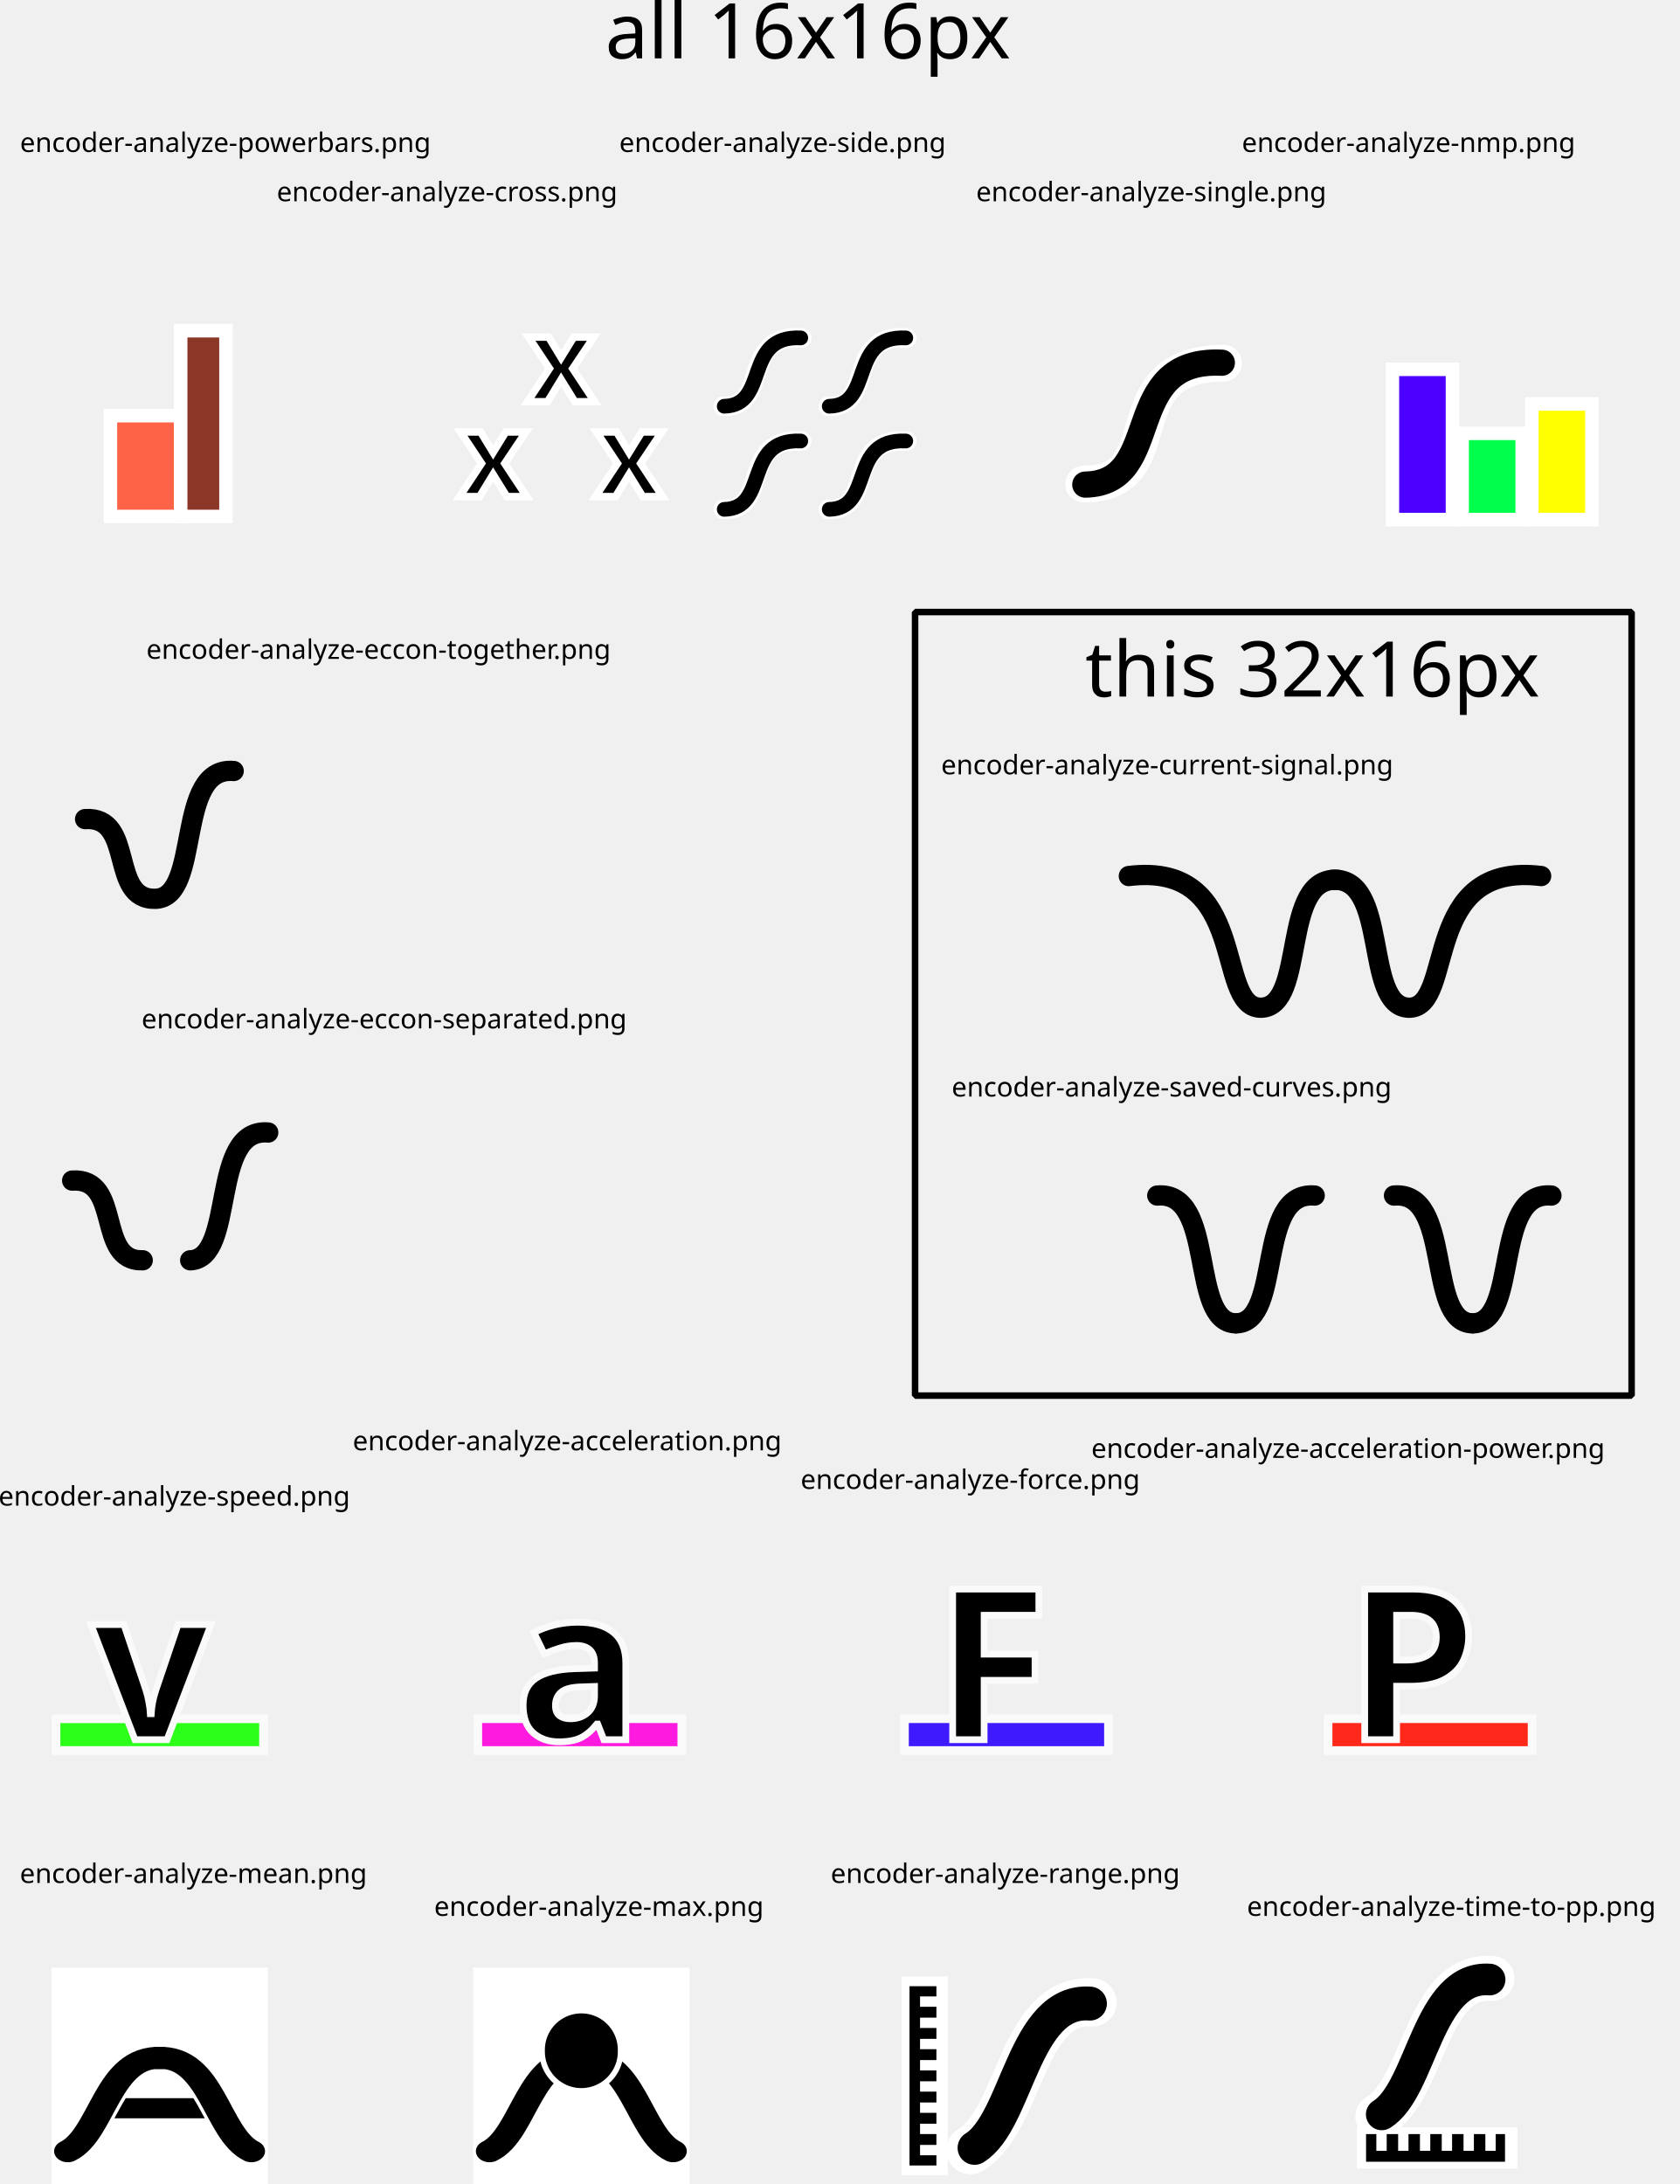
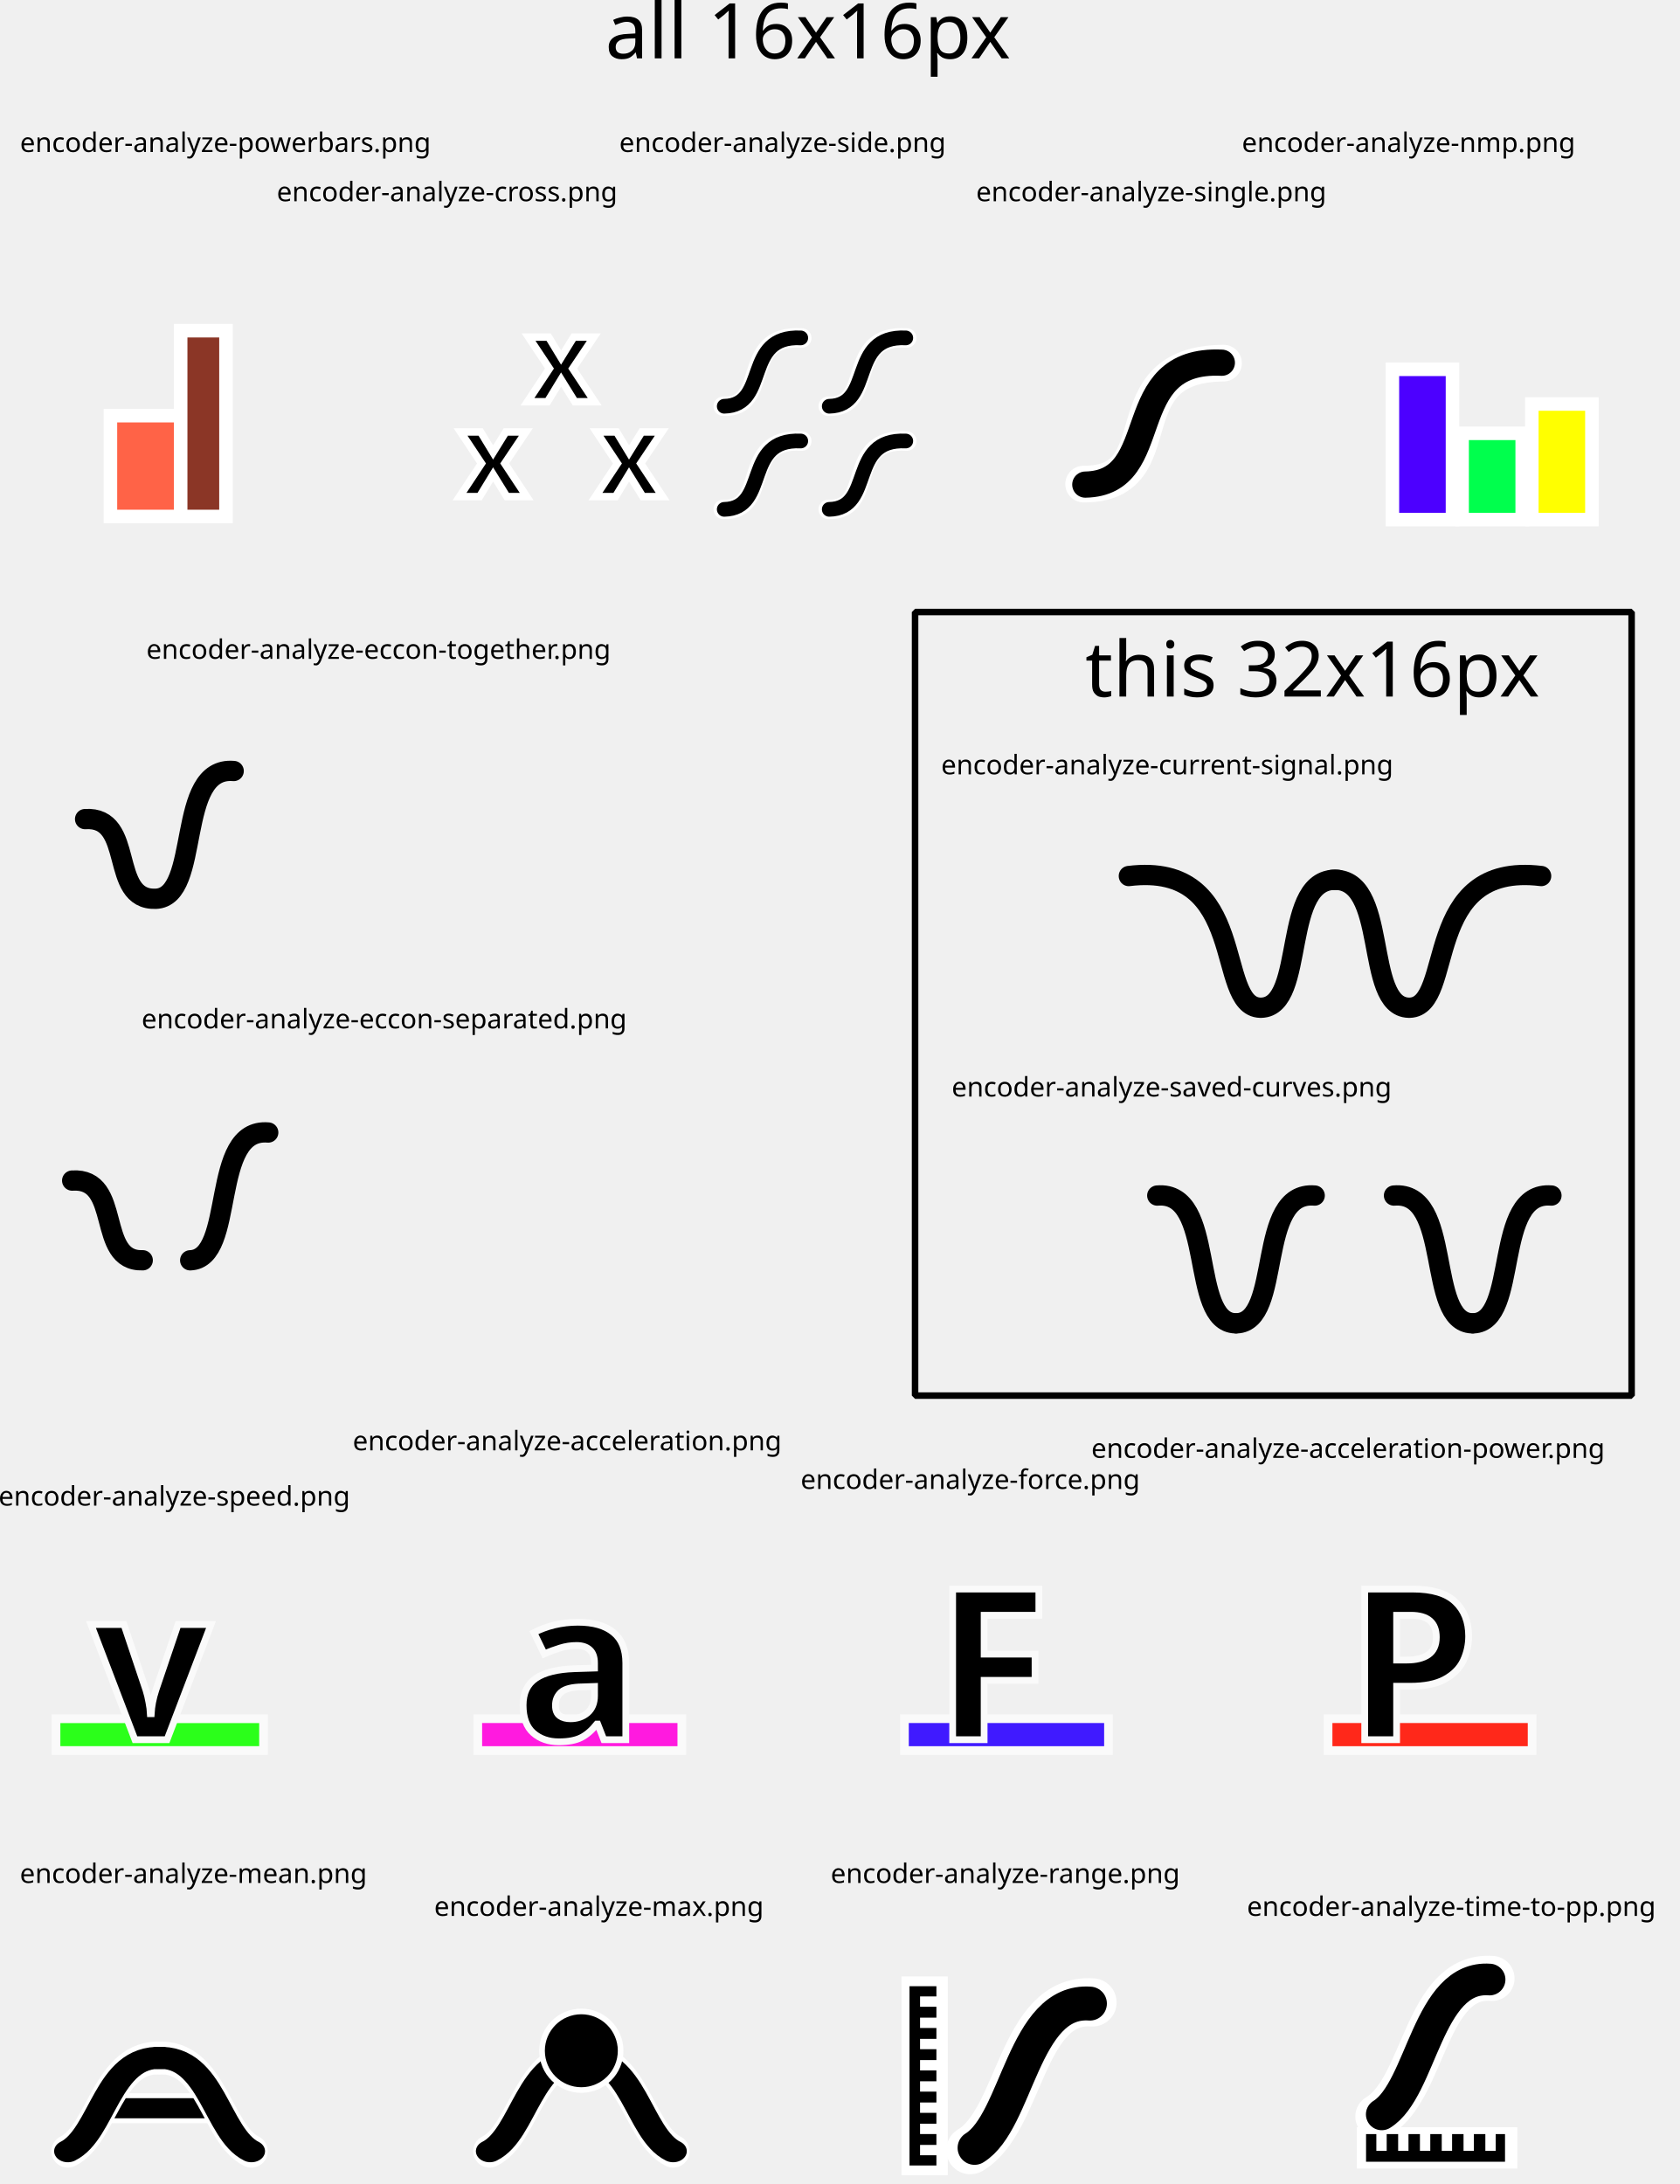
<svg xmlns="http://www.w3.org/2000/svg" width="124.249" height="161.541" id="svg2" version="1.1">
  <defs id="defs4" />
  <g id="capa1" transform="translate(63.1134,-966.9127)">
    <text xml:space="preserve" style="font-size:10px;font-style:normal;font-weight:normal;line-height:125%;letter-spacing:0px;word-spacing:0px;fill:#000000;fill-opacity:1;stroke:none;font-family:Sans" x="-52.29" y="1015.647" id="text3938">
      <tspan id="tspan3940" x="-52.29" y="1015.647" style="font-size:2px">encoder-analyze-eccon-together.png</tspan>
    </text>
    <text xml:space="preserve" style="font-size:10px;font-style:normal;font-weight:normal;line-height:125%;letter-spacing:0px;word-spacing:0px;fill:#000000;fill-opacity:1;stroke:none;font-family:Sans" x="-52.643" y="1042.98" id="text3938-3">
      <tspan id="tspan3940-6" x="-52.643" y="1042.98" style="font-size:2px">encoder-analyze-eccon-separated.png</tspan>
    </text>
    <text xml:space="preserve" style="font-size:5.682px;font-style:normal;font-weight:normal;line-height:125%;letter-spacing:0px;word-spacing:0px;fill:#000000;fill-opacity:1;stroke:none;font-family:Sans" x="-18.355" y="971.229" id="text3963">
      <tspan id="tspan3965" x="-18.355" y="971.229">all 16x16px</tspan>
    </text>
    <g id="g5297" transform="translate(0,-13.22659)">
      <rect y="1003.471" x="-58.673" height="16" width="16" id="rect2985" style="fill:#ffffff;fill-opacity:0;fill-rule:nonzero;stroke:none" />
      <rect y="1010.884" x="-54.946" height="7.457" width="5.195" id="rect3967" style="fill:#ff6347;fill-opacity:1;fill-rule:nonzero;stroke:#ffffff;stroke-width:1;stroke-miterlimit:4;stroke-opacity:1;stroke-dasharray:none" />
      <rect y="1004.6" x="-49.751" height="13.741" width="3.351" id="rect3967-0" style="fill:#8b3626;fill-opacity:1;fill-rule:nonzero;stroke:#ffffff;stroke-width:1;stroke-miterlimit:4;stroke-opacity:1;stroke-dasharray:none" />
    </g>
    <g id="g5334" transform="translate(0,-13.72549)">
      <rect y="1003.97" x="14.208" height="16" width="16" id="rect2985-6" style="fill:#ffffff;fill-opacity:0;fill-rule:nonzero;stroke:none" />
      <g transform="translate(-3.4494629e-6,1.1705907e-4)" id="g5217">
        <path style="fill:none;stroke:#ffffff;stroke-width:2.713;stroke-linecap:round;stroke-linejoin:round;stroke-miterlimit:4;stroke-opacity:1;stroke-dasharray:none" d="m 17.035,1016.442 c 6.839,0.041 1.801,-8.868 10.346,-8.945" id="path3792-5-6-0" />
        <path style="fill:none;stroke:#000000;stroke-width:1.938;stroke-linecap:round;stroke-linejoin:round;stroke-miterlimit:4;stroke-opacity:1;stroke-dasharray:none" d="m 17.159,1016.482 c 5.991,-0.109 2.447,-9.374 10.098,-9.015" id="path3792-5-6" />
      </g>
    </g>
    <g id="g5340" transform="translate(0,-13.72549)">
      <rect y="1003.97" x="39.25" height="16" width="16" id="rect2985-5" style="fill:#ffffff;fill-opacity:0;fill-rule:nonzero;stroke:none" />
      <g transform="translate(-0.02496958,0)" id="g5229">
        <rect style="fill:#4c00ff;fill-opacity:1;fill-rule:nonzero;stroke:#ffffff;stroke-opacity:1" id="rect3967-9" width="4.444" height="11.114" x="39.897" y="1007.955" />
        <rect style="fill:#00ff4d;fill-opacity:1;fill-rule:nonzero;stroke:#ffffff;stroke-width:1;stroke-miterlimit:4;stroke-opacity:1;stroke-dasharray:none" id="rect3967-9-2" width="4.444" height="6.379" x="45.053" y="1012.689" />
        <rect style="fill:#ffff00;fill-opacity:1;fill-rule:nonzero;stroke:#ffffff;stroke-opacity:1" id="rect3967-9-7" width="4.444" height="8.547" x="50.209" y="1010.521" />
      </g>
    </g>
    <text xml:space="preserve" style="font-size:10px;font-style:normal;font-weight:normal;line-height:125%;letter-spacing:0px;word-spacing:0px;fill:#000000;fill-opacity:1;stroke:none;font-family:Sans" x="-61.636" y="978.157" id="text3938-3-5">
      <tspan id="tspan3940-6-4" x="-61.636" y="978.157" style="font-size:2px">encoder-analyze-powerbars.png</tspan>
    </text>
    <text xml:space="preserve" style="font-size:10px;font-style:normal;font-weight:normal;line-height:125%;letter-spacing:0px;word-spacing:0px;fill:#000000;fill-opacity:1;stroke:none;font-family:Sans" x="-42.645" y="981.803" id="text3938-3-5-7">
      <tspan id="tspan3940-6-4-1" x="-42.645" y="981.803" style="font-size:2px">encoder-analyze-cross.png</tspan>
    </text>
    <text xml:space="preserve" style="font-size:10px;font-style:normal;font-weight:normal;line-height:125%;letter-spacing:0px;word-spacing:0px;fill:#000000;fill-opacity:1;stroke:none;font-family:Sans" x="-17.314" y="978.157" id="text3938-3-5-7-5">
      <tspan id="tspan3940-6-4-1-9" x="-17.314" y="978.157" style="font-size:2px">encoder-analyze-side.png</tspan>
    </text>
    <text xml:space="preserve" style="font-size:10px;font-style:normal;font-weight:normal;line-height:125%;letter-spacing:0px;word-spacing:0px;fill:#000000;fill-opacity:1;stroke:none;font-family:Sans" x="9.082" y="981.803" id="text3938-3-5-7-5-9">
      <tspan id="tspan3940-6-4-1-9-8" x="9.082" y="981.803" style="font-size:2px">encoder-analyze-single.png</tspan>
    </text>
    <text xml:space="preserve" style="font-size:10px;font-style:normal;font-weight:normal;line-height:125%;letter-spacing:0px;word-spacing:0px;fill:#000000;fill-opacity:1;stroke:none;font-family:Sans" x="28.738" y="978.157" id="text3938-3-5-7-5-9-8">
      <tspan id="tspan3940-6-4-1-9-8-2" x="28.738" y="978.157" style="font-size:2px">encoder-analyze-nmp.png</tspan>
    </text>
    <g id="g5316" transform="translate(0,-13.72549)">
      <rect y="1003.97" x="-10.834" height="16" width="16" id="rect2985-6-6" style="fill:#ffffff;fill-opacity:0;fill-rule:nonzero;stroke:none" />
      <g transform="translate(0,0.2147449)" id="g5183">
        <g id="g5139" transform="translate(7.5363335e-4,0)">
          <g id="g5089">
            <path style="fill:none;stroke:#ffffff;stroke-width:1.434;stroke-linecap:round;stroke-linejoin:round;stroke-miterlimit:4;stroke-opacity:1;stroke-dasharray:none" d="m -9.625,1018.097 c 3.56,0.15 1.135,-5.36 5.814,-5.047" id="path3792-5-6-0-9-82" />
            <path style="fill:none;stroke:#000000;stroke-width:1.086;stroke-linecap:round;stroke-linejoin:round;stroke-miterlimit:4;stroke-opacity:1;stroke-dasharray:none" d="m -9.549,1018.098 c 3.359,-0.061 1.372,-5.256 5.662,-5.055" id="path3792-5-6-0-9" />
          </g>
          <g id="g5089-4" transform="translate(7.76744,0)">
            <path style="fill:none;stroke:#ffffff;stroke-width:1.434;stroke-linecap:round;stroke-linejoin:round;stroke-miterlimit:4;stroke-opacity:1;stroke-dasharray:none" d="m -9.625,1018.097 c 3.56,0.15 1.135,-5.36 5.814,-5.047" id="path3792-5-6-0-9-82-7" />
            <path style="fill:none;stroke:#000000;stroke-width:1.086;stroke-linecap:round;stroke-linejoin:round;stroke-miterlimit:4;stroke-opacity:1;stroke-dasharray:none" d="m -9.549,1018.098 c 3.359,-0.061 1.372,-5.256 5.662,-5.055" id="path3792-5-6-0-9-4" />
          </g>
        </g>
        <g id="g5139-1" transform="translate(7.5363335e-4,-7.626049)">
          <g id="g5089-3">
            <path style="fill:none;stroke:#ffffff;stroke-width:1.434;stroke-linecap:round;stroke-linejoin:round;stroke-miterlimit:4;stroke-opacity:1;stroke-dasharray:none" d="m -9.625,1018.097 c 3.56,0.15 1.135,-5.36 5.814,-5.047" id="path3792-5-6-0-9-82-9" />
            <path style="fill:none;stroke:#000000;stroke-width:1.086;stroke-linecap:round;stroke-linejoin:round;stroke-miterlimit:4;stroke-opacity:1;stroke-dasharray:none" d="m -9.549,1018.098 c 3.359,-0.061 1.372,-5.256 5.662,-5.055" id="path3792-5-6-0-9-9" />
          </g>
          <g id="g5089-4-7" transform="translate(7.76744,0)">
            <path style="fill:none;stroke:#ffffff;stroke-width:1.434;stroke-linecap:round;stroke-linejoin:round;stroke-miterlimit:4;stroke-opacity:1;stroke-dasharray:none" d="m -9.625,1018.097 c 3.56,0.15 1.135,-5.36 5.814,-5.047" id="path3792-5-6-0-9-82-7-8" />
            <path style="fill:none;stroke:#000000;stroke-width:1.086;stroke-linecap:round;stroke-linejoin:round;stroke-miterlimit:4;stroke-opacity:1;stroke-dasharray:none" d="m -9.549,1018.098 c 3.359,-0.061 1.372,-5.256 5.662,-5.055" id="path3792-5-6-0-9-4-6" />
          </g>
        </g>
      </g>
    </g>
    <g id="g3934-7" transform="translate(3.508704,-28.26544)">
      <rect y="1048.928" x="-62.834" height="16" width="16" id="rect3874-3" style="fill:#ffffff;fill-opacity:0;fill-rule:nonzero;stroke:none" />
      <path id="path3792-0" d="m -60.328,1055.763 c 3.739,-0.247 1.727,6.011 5.217,5.895 3.424,-0.114 1.399,-9.829 5.772,-9.452" style="fill:none;stroke:#000000;stroke-width:1.5;stroke-linecap:round;stroke-linejoin:round;stroke-miterlimit:4;stroke-opacity:1;stroke-dasharray:none" />
    </g>
    <g id="g4103" transform="translate(-25.23544,-30.11915)">
      <rect y="1077.519" x="-33.289" height="16" width="16" id="rect2985-8-7-5" style="fill:#ffffff;fill-opacity:0;fill-rule:nonzero;stroke:none" />
      <path id="path3792-5-2" d="m -23.811,1090.251 c 3.424,-0.114 1.399,-9.829 5.772,-9.452" style="fill:none;stroke:#000000;stroke-width:1.5;stroke-linecap:round;stroke-linejoin:round;stroke-miterlimit:4;stroke-opacity:1;stroke-dasharray:none" />
      <path id="path3792-5-7-6" d="m -32.539,1084.354 c 3.739,-0.247 1.727,6.011 5.217,5.895" style="fill:none;stroke:#000000;stroke-width:1.5;stroke-linecap:round;stroke-linejoin:round;stroke-miterlimit:4;stroke-opacity:1;stroke-dasharray:none" />
    </g>
    <rect style="fill:#ffffff;fill-opacity:0;fill-rule:nonzero;stroke:none" id="rect3874-3-6" width="16" height="16" x="16.195" y="1043.371" />
    <g id="g3534">
      <g transform="matrix(0.9848293,0,0,1,12.55099,-35.11582)" id="g3328">
        <path style="fill:none;stroke:#000000;stroke-width:1.5;stroke-linecap:round;stroke-linejoin:round;stroke-miterlimit:4;stroke-opacity:1;stroke-dasharray:none" d="m 28.953,1076.565 c -3.424,-0.114 -1.399,-9.829 -5.772,-9.452" id="path3792-5-2-9-0" />
        <path style="fill:none;stroke:#000000;stroke-width:1.5;stroke-linecap:round;stroke-linejoin:round;stroke-miterlimit:4;stroke-opacity:1;stroke-dasharray:none" d="m 17.908,1076.565 c 3.424,-0.114 1.399,-9.829 5.772,-9.452" id="path3792-5-2-9-3" />
        <path style="fill:none;stroke:#000000;stroke-width:1.5;stroke-linecap:round;stroke-linejoin:round;stroke-miterlimit:4;stroke-opacity:1;stroke-dasharray:none" d="m 17.808,1076.565 c -3.424,-0.114 -0.798,-10.836 -9.87,-9.74" id="path3792-5-2-9-0-9" />
        <path style="fill:none;stroke:#000000;stroke-width:1.5;stroke-linecap:round;stroke-linejoin:round;stroke-miterlimit:4;stroke-opacity:1;stroke-dasharray:none" d="m 29.053,1076.565 c 3.424,-0.114 0.798,-10.836 9.87,-9.74" id="path3792-5-2-9-0-9-7" />
      </g>
      <rect y="1028.54" x="19.626" height="16" width="32" id="rect2985-8-7-5-4" style="fill:#ffffff;fill-opacity:0;fill-rule:nonzero;stroke:none" />
    </g>
    <g id="g3394" transform="translate(-18.25349,-48.97772)">
      <g transform="translate(31.98207,21.27006)" id="g3334">
        <g id="g3136-7" transform="translate(8.897778,14.7756)">
          <g id="g3119-6">
            <path style="fill:none;stroke:#000000;stroke-width:1.5;stroke-linecap:round;stroke-linejoin:round;stroke-miterlimit:4;stroke-opacity:1;stroke-dasharray:none" d="m 23.236,1077.726 c 3.424,-0.114 1.399,-9.829 5.772,-9.452" id="path3792-5-2-9-2" />
            <path style="fill:none;stroke:#000000;stroke-width:1.5;stroke-linecap:round;stroke-linejoin:round;stroke-miterlimit:4;stroke-opacity:1;stroke-dasharray:none" d="m 23.136,1077.726 c -3.424,-0.114 -1.399,-9.829 -5.772,-9.452" id="path3792-5-2-9-0-5" />
          </g>
        </g>
        <g id="g3136-9-9" transform="translate(-8.611829,14.7756)">
          <g id="g3119-4-7">
            <path style="fill:none;stroke:#000000;stroke-width:1.5;stroke-linecap:round;stroke-linejoin:round;stroke-miterlimit:4;stroke-opacity:1;stroke-dasharray:none" d="m 23.236,1077.726 c 3.424,-0.114 1.399,-9.829 5.772,-9.452" id="path3792-5-2-9-3-3" />
            <path style="fill:none;stroke:#000000;stroke-width:1.5;stroke-linecap:round;stroke-linejoin:round;stroke-miterlimit:4;stroke-opacity:1;stroke-dasharray:none" d="m 23.136,1077.726 c -3.424,-0.114 -1.399,-9.829 -5.772,-9.452" id="path3792-5-2-9-0-9-2" />
          </g>
        </g>
      </g>
      <rect y="1101.04" x="39.311" height="16" width="32" id="rect2985-8-7-5-4-0" style="fill:#ffffff;fill-opacity:0;fill-rule:nonzero;stroke:none" />
    </g>
    <text xml:space="preserve" style="font-size:5.682px;font-style:normal;font-weight:normal;line-height:125%;letter-spacing:0px;word-spacing:0px;fill:#000000;fill-opacity:1;stroke:none;font-family:Sans" x="17.15" y="1018.433" id="text3963-7">
      <tspan id="tspan3965-7" x="17.15" y="1018.433">this 32x16px</tspan>
    </text>
    <text xml:space="preserve" style="font-size:10px;font-style:normal;font-weight:normal;line-height:125%;letter-spacing:0px;word-spacing:0px;fill:#000000;fill-opacity:1;stroke:none;font-family:Sans" x="7.273" y="1048.021" id="text3938-3-0">
      <tspan id="tspan3940-6-1" x="7.273" y="1048.021" style="font-size:2px">encoder-analyze-saved-curves.png</tspan>
    </text>
    <text xml:space="preserve" style="font-size:10px;font-style:normal;font-weight:normal;line-height:125%;letter-spacing:0px;word-spacing:0px;fill:#000000;fill-opacity:1;stroke:none;font-family:Sans" x="6.494" y="1024.19" id="text3938-3-0-8">
      <tspan id="tspan3940-6-1-8" x="6.494" y="1024.19" style="font-size:2px">encoder-analyze-current-signal.png</tspan>
    </text>
    <g id="g5559-6" transform="translate(6.557573,-13.14352)">
      <rect y="1003.97" x="-35.876" height="16" width="16" id="rect2985-62-9" style="fill:#ffffff;fill-opacity:0;fill-rule:nonzero;stroke:none" />
      <text id="text4179-0-0-60" y="1016.79" x="-35.732" style="font-size:5.532px;font-style:normal;font-weight:normal;line-height:125%;letter-spacing:0px;word-spacing:0px;fill:#000000;fill-opacity:1;stroke:#ffffff;stroke-width:0.552;stroke-linecap:butt;stroke-miterlimit:100;stroke-opacity:1;stroke-dasharray:none;font-family:Sans" xml:space="preserve">
        <tspan style="font-size:8.769px;font-weight:bold;fill:#000000;fill-opacity:1;stroke:#ffffff;stroke-width:0.552;stroke-linecap:butt;stroke-miterlimit:100;stroke-opacity:1;stroke-dasharray:none;-inkscape-font-specification:Sans Bold" y="1016.79" x="-35.732" id="tspan4181-7-7-6">x</tspan>
      </text>
      <text id="text4179-0-0-6-0" y="1016.79" x="-25.675" style="font-size:5.532px;font-style:normal;font-weight:normal;line-height:125%;letter-spacing:0px;word-spacing:0px;fill:#000000;fill-opacity:1;stroke:#ffffff;stroke-width:0.552;stroke-linecap:butt;stroke-miterlimit:100;stroke-opacity:1;stroke-dasharray:none;font-family:Sans" xml:space="preserve">
        <tspan style="font-size:8.769px;font-weight:bold;fill:#000000;fill-opacity:1;stroke:#ffffff;stroke-width:0.552;stroke-linecap:butt;stroke-miterlimit:100;stroke-opacity:1;stroke-dasharray:none;-inkscape-font-specification:Sans Bold" y="1016.79" x="-25.675" id="tspan4181-7-7-4-0">x</tspan>
      </text>
      <text id="text4179-0-0-6-6-2" y="1009.768" x="-30.704" style="font-size:5.532px;font-style:normal;font-weight:normal;line-height:125%;letter-spacing:0px;word-spacing:0px;fill:#000000;fill-opacity:1;stroke:#ffffff;stroke-width:0.552;stroke-linecap:butt;stroke-miterlimit:100;stroke-opacity:1;stroke-dasharray:none;font-family:Sans" xml:space="preserve">
        <tspan style="font-size:8.769px;font-weight:bold;fill:#000000;fill-opacity:1;stroke:#ffffff;stroke-width:0.552;stroke-linecap:butt;stroke-miterlimit:100;stroke-opacity:1;stroke-dasharray:none;-inkscape-font-specification:Sans Bold" y="1009.768" x="-30.704" id="tspan4181-7-7-4-8-8">x</tspan>
      </text>
    </g>
    <text xml:space="preserve" style="font-size:10px;font-style:normal;font-weight:normal;line-height:125%;letter-spacing:0px;word-spacing:0px;fill:#000000;fill-opacity:1;stroke:none;font-family:Sans" x="2.602" y="106.911" id="text4037" transform="translate(-61.52554,966.9127)">
      <tspan id="tspan4039" x="2.602" y="106.911" />
    </text>
    <text xml:space="preserve" style="font-size:10px;font-style:normal;font-weight:normal;line-height:125%;letter-spacing:0px;word-spacing:0px;fill:#000000;fill-opacity:1;stroke:none;font-family:Sans" x="-63.224" y="1078.278" id="text3938-3-00">
      <tspan id="tspan3940-6-5" x="-63.224" y="1078.278" style="font-size:2px">encoder-analyze-speed.png</tspan>
    </text>
    <text xml:space="preserve" style="font-size:10px;font-style:normal;font-weight:normal;line-height:125%;letter-spacing:0px;word-spacing:0px;fill:#000000;fill-opacity:1;stroke:none;font-family:Sans" x="-37.027" y="1074.19" id="text3938-3-00-0">
      <tspan id="tspan3940-6-5-4" x="-37.027" y="1074.19" style="font-size:2px">encoder-analyze-acceleration.png</tspan>
    </text>
    <text xml:space="preserve" style="font-size:10px;font-style:normal;font-weight:normal;line-height:125%;letter-spacing:0px;word-spacing:0px;fill:#000000;fill-opacity:1;stroke:none;font-family:Sans" x="-3.899" y="1077.045" id="text3938-3-00-0-2">
      <tspan id="tspan3940-6-5-4-0" x="-3.899" y="1077.045" style="font-size:2px">encoder-analyze-force.png</tspan>
    </text>
    <text xml:space="preserve" style="font-size:10px;font-style:normal;font-weight:normal;line-height:125%;letter-spacing:0px;word-spacing:0px;fill:#000000;fill-opacity:1;stroke:none;font-family:Sans" x="17.603" y="1074.747" id="text3938-3-00-0-5">
      <tspan id="tspan3940-6-5-4-7" x="17.603" y="1074.747" style="font-size:2px">encoder-analyze-acceleration-power.png</tspan>
    </text>
    <rect style="fill:none;stroke:#000000;stroke-width:0.481;stroke-linecap:butt;stroke-linejoin:bevel;stroke-miterlimit:100;stroke-opacity:1;stroke-dasharray:none;stroke-dashoffset:0" id="rect4113" width="52.997" height="57.957" x="4.568" y="1012.183" />
    <g id="g4459" transform="translate(0,-26.78513)">
      <rect y="1108.693" x="-59.297" height="16" width="16" id="rect2985-62-4-5" style="fill:#ffffff;fill-opacity:0;fill-rule:nonzero;stroke:none" />
      <rect y="1120.824" x="-58.973" height="2.353" width="15.353" id="rect4222" style="fill:#2bff1a;fill-opacity:1;fill-rule:nonzero;stroke:#fafafa;stroke-width:0.647;stroke-opacity:1" />
      <text id="text4179-0-0-2-9" y="1122.376" x="-56.382" style="font-size:9.837px;font-style:normal;font-weight:normal;line-height:125%;letter-spacing:0px;word-spacing:0px;fill:#000000;fill-opacity:1;stroke:#fafafa;stroke-width:0.5;stroke-linecap:butt;stroke-miterlimit:100;stroke-opacity:1;stroke-dasharray:none;font-family:Sans" xml:space="preserve">
        <tspan style="font-size:15.592px;font-weight:bold;fill:#000000;fill-opacity:1;stroke:#fafafa;stroke-width:0.5;stroke-linecap:butt;stroke-miterlimit:100;stroke-opacity:1;stroke-dasharray:none;-inkscape-font-specification:Sans Bold" y="1122.376" x="-56.382" id="tspan4181-7-7-61-4">v</tspan>
      </text>
    </g>
    <g id="g4445" transform="translate(0,-26.78513)">
      <rect y="1108.693" x="3.328" height="16" width="16" id="rect2985-62-2" style="fill:#ffffff;fill-opacity:0;fill-rule:nonzero;stroke:none" />
      <rect y="1108.693" x="3.328" height="16" width="16" id="rect2985-62-4-5-2-6" style="fill:#ffffff;fill-opacity:0;fill-rule:nonzero;stroke:none" />
      <rect y="1120.821" x="3.782" height="2.357" width="15.092" id="rect4222-4-7" style="fill:#401aff;fill-opacity:1;fill-rule:nonzero;stroke:#fafafa;stroke-width:0.643;stroke-opacity:1" />
      <text id="text4179-0-0-74" y="1122.376" x="5.941" style="font-size:9.837px;font-style:normal;font-weight:normal;line-height:125%;letter-spacing:0px;word-spacing:0px;fill:#000000;fill-opacity:1;stroke:#fafafa;stroke-width:0.5;stroke-linecap:butt;stroke-miterlimit:100;stroke-opacity:1;stroke-dasharray:none;font-family:Sans" xml:space="preserve">
        <tspan style="font-size:15.592px;font-weight:bold;fill:#000000;fill-opacity:1;stroke:#fafafa;stroke-width:0.5;stroke-linecap:butt;stroke-miterlimit:100;stroke-opacity:1;stroke-dasharray:none;-inkscape-font-specification:Sans Bold" y="1122.376" x="5.941" id="tspan4181-7-7-4">F</tspan>
      </text>
    </g>
    <g id="g4438" transform="translate(0,-26.78513)">
      <rect y="1108.693" x="34.527" height="16" width="16" id="rect2985-62-99-6" style="fill:#ffffff;fill-opacity:0;fill-rule:nonzero;stroke:none" />
      <rect y="1108.693" x="34.527" height="16" width="16" id="rect2985-62-4-5-2-3" style="fill:#ffffff;fill-opacity:0;fill-rule:nonzero;stroke:none" />
      <rect y="1120.821" x="35.114" height="2.357" width="15.092" id="rect4222-4-77" style="fill:#ff281a;fill-opacity:1;fill-rule:nonzero;stroke:#fafafa;stroke-width:0.643;stroke-opacity:1" />
      <text id="text4179-0-0-9-4" y="1122.376" x="36.417" style="font-size:9.837px;font-style:normal;font-weight:normal;line-height:125%;letter-spacing:0px;word-spacing:0px;fill:#000000;fill-opacity:1;stroke:#fafafa;stroke-width:0.5;stroke-linecap:butt;stroke-miterlimit:100;stroke-opacity:1;stroke-dasharray:none;font-family:Sans" xml:space="preserve">
        <tspan style="font-size:15.592px;font-weight:bold;fill:#000000;fill-opacity:1;stroke:#fafafa;stroke-width:0.5;stroke-linecap:butt;stroke-miterlimit:100;stroke-opacity:1;stroke-dasharray:none;-inkscape-font-specification:Sans Bold" y="1122.376" x="36.417" id="tspan4181-7-7-62-8">P</tspan>
      </text>
    </g>
    <g id="g4452" transform="translate(0,-26.78513)">
      <rect y="1108.693" x="-28.097" height="16" width="16" id="rect2985-62-6-2" style="fill:#ffffff;fill-opacity:0;fill-rule:nonzero;stroke:none" />
      <rect y="1108.693" x="-28.097" height="16" width="16" id="rect2985-62-4-5-2" style="fill:#ffffff;fill-opacity:0;fill-rule:nonzero;stroke:none" />
      <rect y="1120.821" x="-27.776" height="2.357" width="15.092" id="rect4222-4" style="fill:#ff1adf;fill-opacity:1;fill-rule:nonzero;stroke:#fafafa;stroke-width:0.643;stroke-opacity:1" />
      <text id="text4179-0-0-7-8" y="1122.376" x="-25.08" style="font-size:9.837px;font-style:normal;font-weight:normal;line-height:125%;letter-spacing:0px;word-spacing:0px;fill:#000000;fill-opacity:1;stroke:#fafafa;stroke-width:0.5;stroke-linecap:butt;stroke-miterlimit:100;stroke-opacity:1;stroke-dasharray:none;font-family:Sans" xml:space="preserve">
        <tspan style="font-size:15.592px;font-weight:bold;fill:#000000;fill-opacity:1;stroke:#fafafa;stroke-width:0.5;stroke-linecap:butt;stroke-miterlimit:100;stroke-opacity:1;stroke-dasharray:none;-inkscape-font-specification:Sans Bold" y="1122.376" x="-25.08" id="tspan4181-7-7-3-5">a</tspan>
      </text>
    </g>
-     <g id="g5156">
-       <rect y="1112.454" x="-28.116" height="16" width="16" id="rect2985-62-4-5-7-1" style="fill:#ffffff;fill-opacity:1;fill-rule:nonzero;stroke:none" />
+     <g id="g3984">
+       <rect y="1112.454" x="-28.116" height="16" width="16" id="rect2985-62-4-5-7-1" style="fill:#ffffff;fill-opacity:0;fill-rule:nonzero;stroke:none" />
      <g id="g5027">
        <path style="fill:none;stroke:#ffffff;stroke-width:2.422;stroke-linecap:round;stroke-linejoin:round;stroke-miterlimit:4;stroke-opacity:1;stroke-dasharray:none" d="m -20.257,1119.133 c 4.012,-0.233 4.344,5.627 6.931,6.896" id="path3792-5-2-9-3-3-9-8" />
        <path style="fill:none;stroke:#ffffff;stroke-width:2.422;stroke-linecap:round;stroke-linejoin:round;stroke-miterlimit:4;stroke-opacity:1;stroke-dasharray:none" d="m -19.974,1119.133 c -4.012,-0.233 -4.344,5.627 -6.931,6.896" id="path3792-5-2-9-3-3-9-4-2" />
        <g id="g5962" transform="matrix(1.210937,0,0,1.210937,4.243161,-234.804)">
          <g transform="matrix(1.151844,0,0,-0.9317076,-46.59452,2119.598)" style="stroke-width:1.448;stroke-miterlimit:4;stroke-dasharray:none" id="g3119-4-7-5">
            <path style="fill:none;stroke:#000000;stroke-width:1.448;stroke-linecap:round;stroke-linejoin:round;stroke-miterlimit:4;stroke-opacity:1;stroke-dasharray:none" d="m 22.887,1074.917 c 2.877,0.206 3.115,-4.987 4.969,-6.112" id="path3792-5-2-9-3-3-9" />
          </g>
          <g transform="matrix(-1.151844,0,0,-0.9317076,6.363041,2119.598)" style="stroke-width:1.448;stroke-miterlimit:4;stroke-dasharray:none" id="g3119-4-7-5-9">
            <path style="fill:none;stroke:#000000;stroke-width:1.448;stroke-linecap:round;stroke-linejoin:round;stroke-miterlimit:4;stroke-opacity:1;stroke-dasharray:none" d="m 22.887,1074.917 c 2.877,0.206 3.115,-4.987 4.969,-6.112" id="path3792-5-2-9-3-3-9-4" />
          </g>
        </g>
-         <path style="fill:#000000;fill-opacity:1;fill-rule:nonzero;stroke:#ffffff;stroke-width:0.287;stroke-linecap:butt;stroke-linejoin:bevel;stroke-miterlimit:100;stroke-opacity:1;stroke-dasharray:none;stroke-dashoffset:0" id="path4559" d="m 10.645,150.005 a 2.011,2.011 0 1 1 -4.021,0 2.011,2.011 0 1 1 4.021,0 z" transform="matrix(1.444863,0,0,1.444863,-32.59096,901.8606)" />
+         <path style="fill:#000000;fill-opacity:1;fill-rule:nonzero;stroke:#ffffff;stroke-width:0.287;stroke-linecap:butt;stroke-linejoin:bevel;stroke-miterlimit:100;stroke-opacity:1;stroke-dasharray:none;stroke-dashoffset:0" id="path4559" d="m 10.645,150.005 c 0,1.11 -0.9,2.011 -2.011,2.011 -1.11,0 -2.011,-0.9 -2.011,-2.011 0,-1.11 0.9,-2.011 2.011,-2.011 1.11,0 2.011,0.9 2.011,2.011 z" transform="matrix(1.444863,0,0,1.444863,-32.59096,901.8606)" />
      </g>
    </g>
    <text xml:space="preserve" style="font-size:10px;font-style:normal;font-weight:normal;line-height:125%;letter-spacing:0px;word-spacing:0px;fill:#000000;fill-opacity:1;stroke:none;font-family:Sans" x="-61.647" y="1106.187" id="text3938-3-00-9">
      <tspan id="tspan3940-6-5-3" x="-61.647" y="1106.187" style="font-size:2px">encoder-analyze-mean.png</tspan>
    </text>
    <text xml:space="preserve" style="font-size:10px;font-style:normal;font-weight:normal;line-height:125%;letter-spacing:0px;word-spacing:0px;fill:#000000;fill-opacity:1;stroke:none;font-family:Sans" x="-31.002" y="1108.627" id="text3938-3-00-9-3">
      <tspan id="tspan3940-6-5-3-2" x="-31.002" y="1108.627" style="font-size:2px">encoder-analyze-max.png</tspan>
    </text>
    <g id="g5968" transform="translate(12.81108,19.55955)">
      <rect y="1112.454" x="35.401" height="16" width="16" id="rect2985-62-4-5-7-1-4" style="fill:#ffffff;fill-opacity:0;fill-rule:nonzero;stroke:none" />
      <path id="path3792-5-2-9-3-3-9-8-10" d="m 43.284,1118.09 c 3.313,-0.192 3.588,4.647 5.723,5.695" style="fill:none;stroke:#ffffff;stroke-width:2;stroke-linecap:round;stroke-linejoin:round;stroke-miterlimit:4;stroke-opacity:1;stroke-dasharray:none" />
      <path id="path3792-5-2-9-3-3-9-4-2-3" d="m 43.518,1118.09 c -3.313,-0.192 -3.588,4.647 -5.723,5.695" style="fill:none;stroke:#ffffff;stroke-width:2;stroke-linecap:round;stroke-linejoin:round;stroke-miterlimit:4;stroke-opacity:1;stroke-dasharray:none" />
      <g id="g5958">
        <path style="fill:none;stroke:#ff0000;stroke-width:1.5;stroke-linecap:round;stroke-linejoin:round;stroke-miterlimit:4;stroke-opacity:1;stroke-dasharray:none" d="m 43.284,1118.09 c 3.313,-0.192 3.588,4.647 5.723,5.695" id="path3792-5-2-9-3-3-9-0" />
        <path style="fill:none;stroke:#ff0000;stroke-width:1.5;stroke-linecap:round;stroke-linejoin:round;stroke-miterlimit:4;stroke-opacity:1;stroke-dasharray:none" d="m 43.518,1118.09 c -3.313,-0.192 -3.588,4.647 -5.723,5.695" id="path3792-5-2-9-3-3-9-4-5" />
      </g>
      <path transform="matrix(0.9283983,0,0,0.9283983,35.38467,978.5409)" d="m 10.645,150.005 c 0,1.11 -0.9,2.011 -2.011,2.011 -1.11,0 -2.011,-0.9 -2.011,-2.011 0,-1.11 0.9,-2.011 2.011,-2.011 1.11,0 2.011,0.9 2.011,2.011 z" id="path4559-3" style="fill:#000000;fill-opacity:1;fill-rule:nonzero;stroke:#ffffff;stroke-width:0.287;stroke-linecap:butt;stroke-linejoin:bevel;stroke-miterlimit:100;stroke-opacity:1;stroke-dasharray:none;stroke-dashoffset:0" />
      <rect y="1124.605" x="36.994" height="2.085" width="6.505" id="rect4607-8" style="fill:#000000;fill-opacity:1;fill-rule:nonzero;stroke:#ffffff;stroke-width:0.339;stroke-linecap:butt;stroke-linejoin:miter;stroke-miterlimit:4;stroke-opacity:1;stroke-dasharray:none;stroke-dashoffset:0" />
    </g>
    <text xml:space="preserve" style="font-size:10px;font-style:normal;font-weight:normal;line-height:125%;letter-spacing:0px;word-spacing:0px;fill:#000000;fill-opacity:1;stroke:none;font-family:Sans" x="-1.674" y="1106.187" id="text3938-3-00-9-3-2">
      <tspan id="tspan3940-6-5-3-2-3" x="-1.674" y="1106.187" style="font-size:2px">encoder-analyze-range.png</tspan>
    </text>
    <text xml:space="preserve" style="font-size:10px;font-style:normal;font-weight:normal;line-height:125%;letter-spacing:0px;word-spacing:0px;fill:#000000;fill-opacity:1;stroke:none;font-family:Sans" x="29.115" y="1108.627" id="text3938-3-00-9-3-6">
      <tspan id="tspan3940-6-5-3-2-2" x="29.115" y="1108.627" style="font-size:2px">encoder-analyze-time-to-pp.png</tspan>
    </text>
    <g id="g4605">
      <rect y="1112.446" x="3.562" height="15.928" width="16.008" id="rect4381" style="fill:#ffffff;fill-opacity:0;stroke:none" />
      <rect y="1112.454" x="3.557" height="16" width="16" id="rect2985-62-4-5-7-1-4-5" style="fill:#ffffff;fill-opacity:0;fill-rule:nonzero;stroke:none" />
      <g id="g4601">
        <path style="fill:none;stroke:#ffffff;stroke-width:3.563;stroke-linecap:round;stroke-linejoin:round;stroke-miterlimit:4;stroke-opacity:1;stroke-dasharray:none" d="m 17.692,1115.023 c -5.254,-0.385 -5.334,8.751 -9.036,10.927" id="path3792-5-2-9-3-3-9-4-2-3-7" />
        <path style="fill:none;stroke:#000000;stroke-width:2.508;stroke-linecap:round;stroke-linejoin:round;stroke-miterlimit:4;stroke-opacity:1;stroke-dasharray:none" d="m 17.501,1115.11 c -4.941,-0.36 -5.35,8.709 -8.534,10.672" id="path3792-5-2-9-3-3-9-4-5-1" />
      </g>
      <g id="g4553">
        <rect style="fill:#ffffff;fill-opacity:1;stroke:none" id="rect4377" width="3.425" height="14.7" x="3.562" y="1113.103" />
        <rect style="fill:#000000;fill-opacity:1;fill-rule:nonzero;stroke:#ffffff;stroke-width:0.517;stroke-linecap:butt;stroke-linejoin:miter;stroke-miterlimit:4;stroke-opacity:1;stroke-dasharray:none;stroke-dashoffset:0" id="rect4607-8-4" width="13.774" height="2.506" x="1113.567" y="-6.404" transform="matrix(0,1,-1,0,0,0)" />
        <rect style="fill:#ffffff;fill-opacity:1;fill-rule:nonzero;stroke:none" id="rect4607-8-4-7-5-4-4-5" width="1.727" height="0.765" x="4.936" y="1123.994" />
        <rect style="fill:#ffffff;fill-opacity:1;fill-rule:nonzero;stroke:none" id="rect4607-8-4-7-5-4-4-5-4" width="1.727" height="0.765" x="4.936" y="1114.58" />
        <rect style="fill:#ffffff;fill-opacity:1;fill-rule:nonzero;stroke:none" id="rect4607-8-4-7-5-4-4-5-2" width="1.727" height="0.765" x="4.936" y="1125.563" />
        <rect style="fill:#ffffff;fill-opacity:1;fill-rule:nonzero;stroke:none" id="rect4607-8-4-7-5-4-4-5-9" width="1.727" height="0.765" x="4.936" y="1122.425" />
        <rect style="fill:#ffffff;fill-opacity:1;fill-rule:nonzero;stroke:none" id="rect4607-8-4-7-5-4-4-5-5" width="1.727" height="0.765" x="4.936" y="1120.856" />
        <rect style="fill:#ffffff;fill-opacity:1;fill-rule:nonzero;stroke:none" id="rect4607-8-4-7-5-4-4-5-52" width="1.727" height="0.765" x="4.936" y="1117.718" />
        <rect style="fill:#ffffff;fill-opacity:1;fill-rule:nonzero;stroke:none" id="rect4607-8-4-7-5-4-4-5-43" width="1.727" height="0.765" x="4.936" y="1116.149" />
        <rect style="fill:#ffffff;fill-opacity:1;fill-rule:nonzero;stroke:none" id="rect4607-8-4-7-5-4-4-5-22" width="1.727" height="0.765" x="4.936" y="1119.287" />
      </g>
    </g>
    <g id="g4928">
      <rect y="1111.431" x="35.017" height="16" width="16" id="rect2985-62-4-5-7-1-4-5-9" style="fill:#ffffff;fill-opacity:0;fill-rule:nonzero;stroke:none" />
      <rect y="1111.424" x="35.022" height="15.928" width="16.008" id="rect4381-7" style="fill:#ffffff;fill-opacity:0;stroke:none" />
      <path id="path3792-5-2-9-3-3-9-4-2-3-7-1" d="m 47.239,1113.249 c -4.91,-0.36 -4.984,8.178 -8.444,10.211" style="fill:none;stroke:#ffffff;stroke-width:3.33;stroke-linecap:round;stroke-linejoin:round;stroke-miterlimit:4;stroke-opacity:1;stroke-dasharray:none" />
      <g transform="translate(0,-5.483082)" id="g4918">
        <rect style="fill:#ffffff;fill-opacity:1;stroke:none" id="rect4377-6" width="3.058" height="11.865" x="-1132.795" y="37.246" transform="matrix(0,-1,1,0,0,0)" />
        <rect style="fill:#000000;fill-opacity:1;fill-rule:nonzero;stroke:#ffffff;stroke-width:0.456;stroke-linecap:butt;stroke-linejoin:miter;stroke-miterlimit:4;stroke-opacity:1;stroke-dasharray:none;stroke-dashoffset:0" id="rect4607-8-4-0" width="10.734" height="2.501" x="37.696" y="1130.017" />
        <rect style="fill:#ffffff;fill-opacity:1;fill-rule:nonzero;stroke:none" id="rect4607-8-4-7-5-4-4-5-4-6" width="1.727" height="0.765" x="-1131.483" y="38.685" transform="matrix(0,-1,1,0,0,0)" />
        <rect style="fill:#ffffff;fill-opacity:1;fill-rule:nonzero;stroke:none" id="rect4607-8-4-7-5-4-4-5-5-4" width="1.727" height="0.765" x="-1131.483" y="45.134" transform="matrix(0,-1,1,0,0,0)" />
        <rect style="fill:#ffffff;fill-opacity:1;fill-rule:nonzero;stroke:none" id="rect4607-8-4-7-5-4-4-5-52-5" width="1.727" height="0.765" x="-1131.483" y="41.909" transform="matrix(0,-1,1,0,0,0)" />
        <rect style="fill:#ffffff;fill-opacity:1;fill-rule:nonzero;stroke:none" id="rect4607-8-4-7-5-4-4-5-43-4" width="1.727" height="0.765" x="-1131.483" y="40.297" transform="matrix(0,-1,1,0,0,0)" />
        <rect style="fill:#ffffff;fill-opacity:1;fill-rule:nonzero;stroke:none" id="rect4607-8-4-7-5-4-4-5-22-5" width="1.727" height="0.765" x="-1131.483" y="43.522" transform="matrix(0,-1,1,0,0,0)" />
        <rect style="fill:#ffffff;fill-opacity:1;fill-rule:nonzero;stroke:none" id="rect4607-8-4-7-5-4-4-5-5-4-6" width="1.727" height="0.765" x="-1131.483" y="46.747" transform="matrix(0,-1,1,0,0,0)" />
      </g>
      <path id="path3792-5-2-9-3-3-9-4-5-1-4" d="m 47.06,1113.331 c -4.617,-0.337 -4.999,8.138 -7.975,9.973" style="fill:none;stroke:#000000;stroke-width:2.343;stroke-linecap:round;stroke-linejoin:round;stroke-miterlimit:4;stroke-opacity:1;stroke-dasharray:none" />
    </g>
-     <g id="g5134" transform="translate(-12.97902,-18.88403)">
-       <rect y="1131.338" x="-46.331" height="16" width="16" id="rect2985-62-4-5-7-1-6" style="fill:#ffffff;fill-opacity:1;fill-rule:nonzero;stroke:none" />
-       <g id="g5124">
+     <g id="g3972">
+       <rect y="1112.454" x="-59.31" height="16" width="16" id="rect2985-62-4-5-7-1-6" style="fill:#ffffff;fill-opacity:0;fill-rule:nonzero;stroke:none" />
+       <g transform="translate(-12.97902,-18.88403)" id="g5124">
        <rect style="fill:#000000;fill-opacity:1;fill-rule:nonzero;stroke:#ffffff;stroke-width:0.364;stroke-linecap:butt;stroke-linejoin:miter;stroke-miterlimit:4;stroke-opacity:1;stroke-dasharray:none;stroke-dashoffset:0" id="rect4607-9" width="8.45" height="1.852" x="-42.556" y="1140.808" />
        <path style="fill:none;stroke:#ffffff;stroke-width:2.422;stroke-linecap:round;stroke-linejoin:round;stroke-miterlimit:4;stroke-opacity:1;stroke-dasharray:none" d="m -38.473,1138.017 c 4.012,-0.233 4.344,5.627 6.931,6.896" id="path3792-5-2-9-3-3-9-8-103" />
        <path style="fill:none;stroke:#ffffff;stroke-width:2.422;stroke-linecap:round;stroke-linejoin:round;stroke-miterlimit:4;stroke-opacity:1;stroke-dasharray:none" d="m -38.19,1138.017 c -4.012,-0.233 -4.344,5.627 -6.931,6.896" id="path3792-5-2-9-3-3-9-4-2-5" />
        <g id="g5962-8" transform="matrix(1.210937,0,0,1.210937,-13.97239,-215.92)">
          <g transform="matrix(1.151844,0,0,-0.9317076,-46.59452,2119.598)" style="stroke-width:1.448;stroke-miterlimit:4;stroke-dasharray:none" id="g3119-4-7-5-1">
            <path style="fill:none;stroke:#000000;stroke-width:1.448;stroke-linecap:round;stroke-linejoin:round;stroke-miterlimit:4;stroke-opacity:1;stroke-dasharray:none" d="m 22.887,1074.917 c 2.877,0.206 3.115,-4.987 4.969,-6.112" id="path3792-5-2-9-3-3-9-3" />
          </g>
          <g transform="matrix(-1.151844,0,0,-0.9317076,6.363041,2119.598)" style="stroke-width:1.448;stroke-miterlimit:4;stroke-dasharray:none" id="g3119-4-7-5-9-1">
            <path style="fill:none;stroke:#000000;stroke-width:1.448;stroke-linecap:round;stroke-linejoin:round;stroke-miterlimit:4;stroke-opacity:1;stroke-dasharray:none" d="m 22.887,1074.917 c 2.877,0.206 3.115,-4.987 4.969,-6.112" id="path3792-5-2-9-3-3-9-4-1" />
          </g>
        </g>
      </g>
    </g>
  </g>
</svg>
